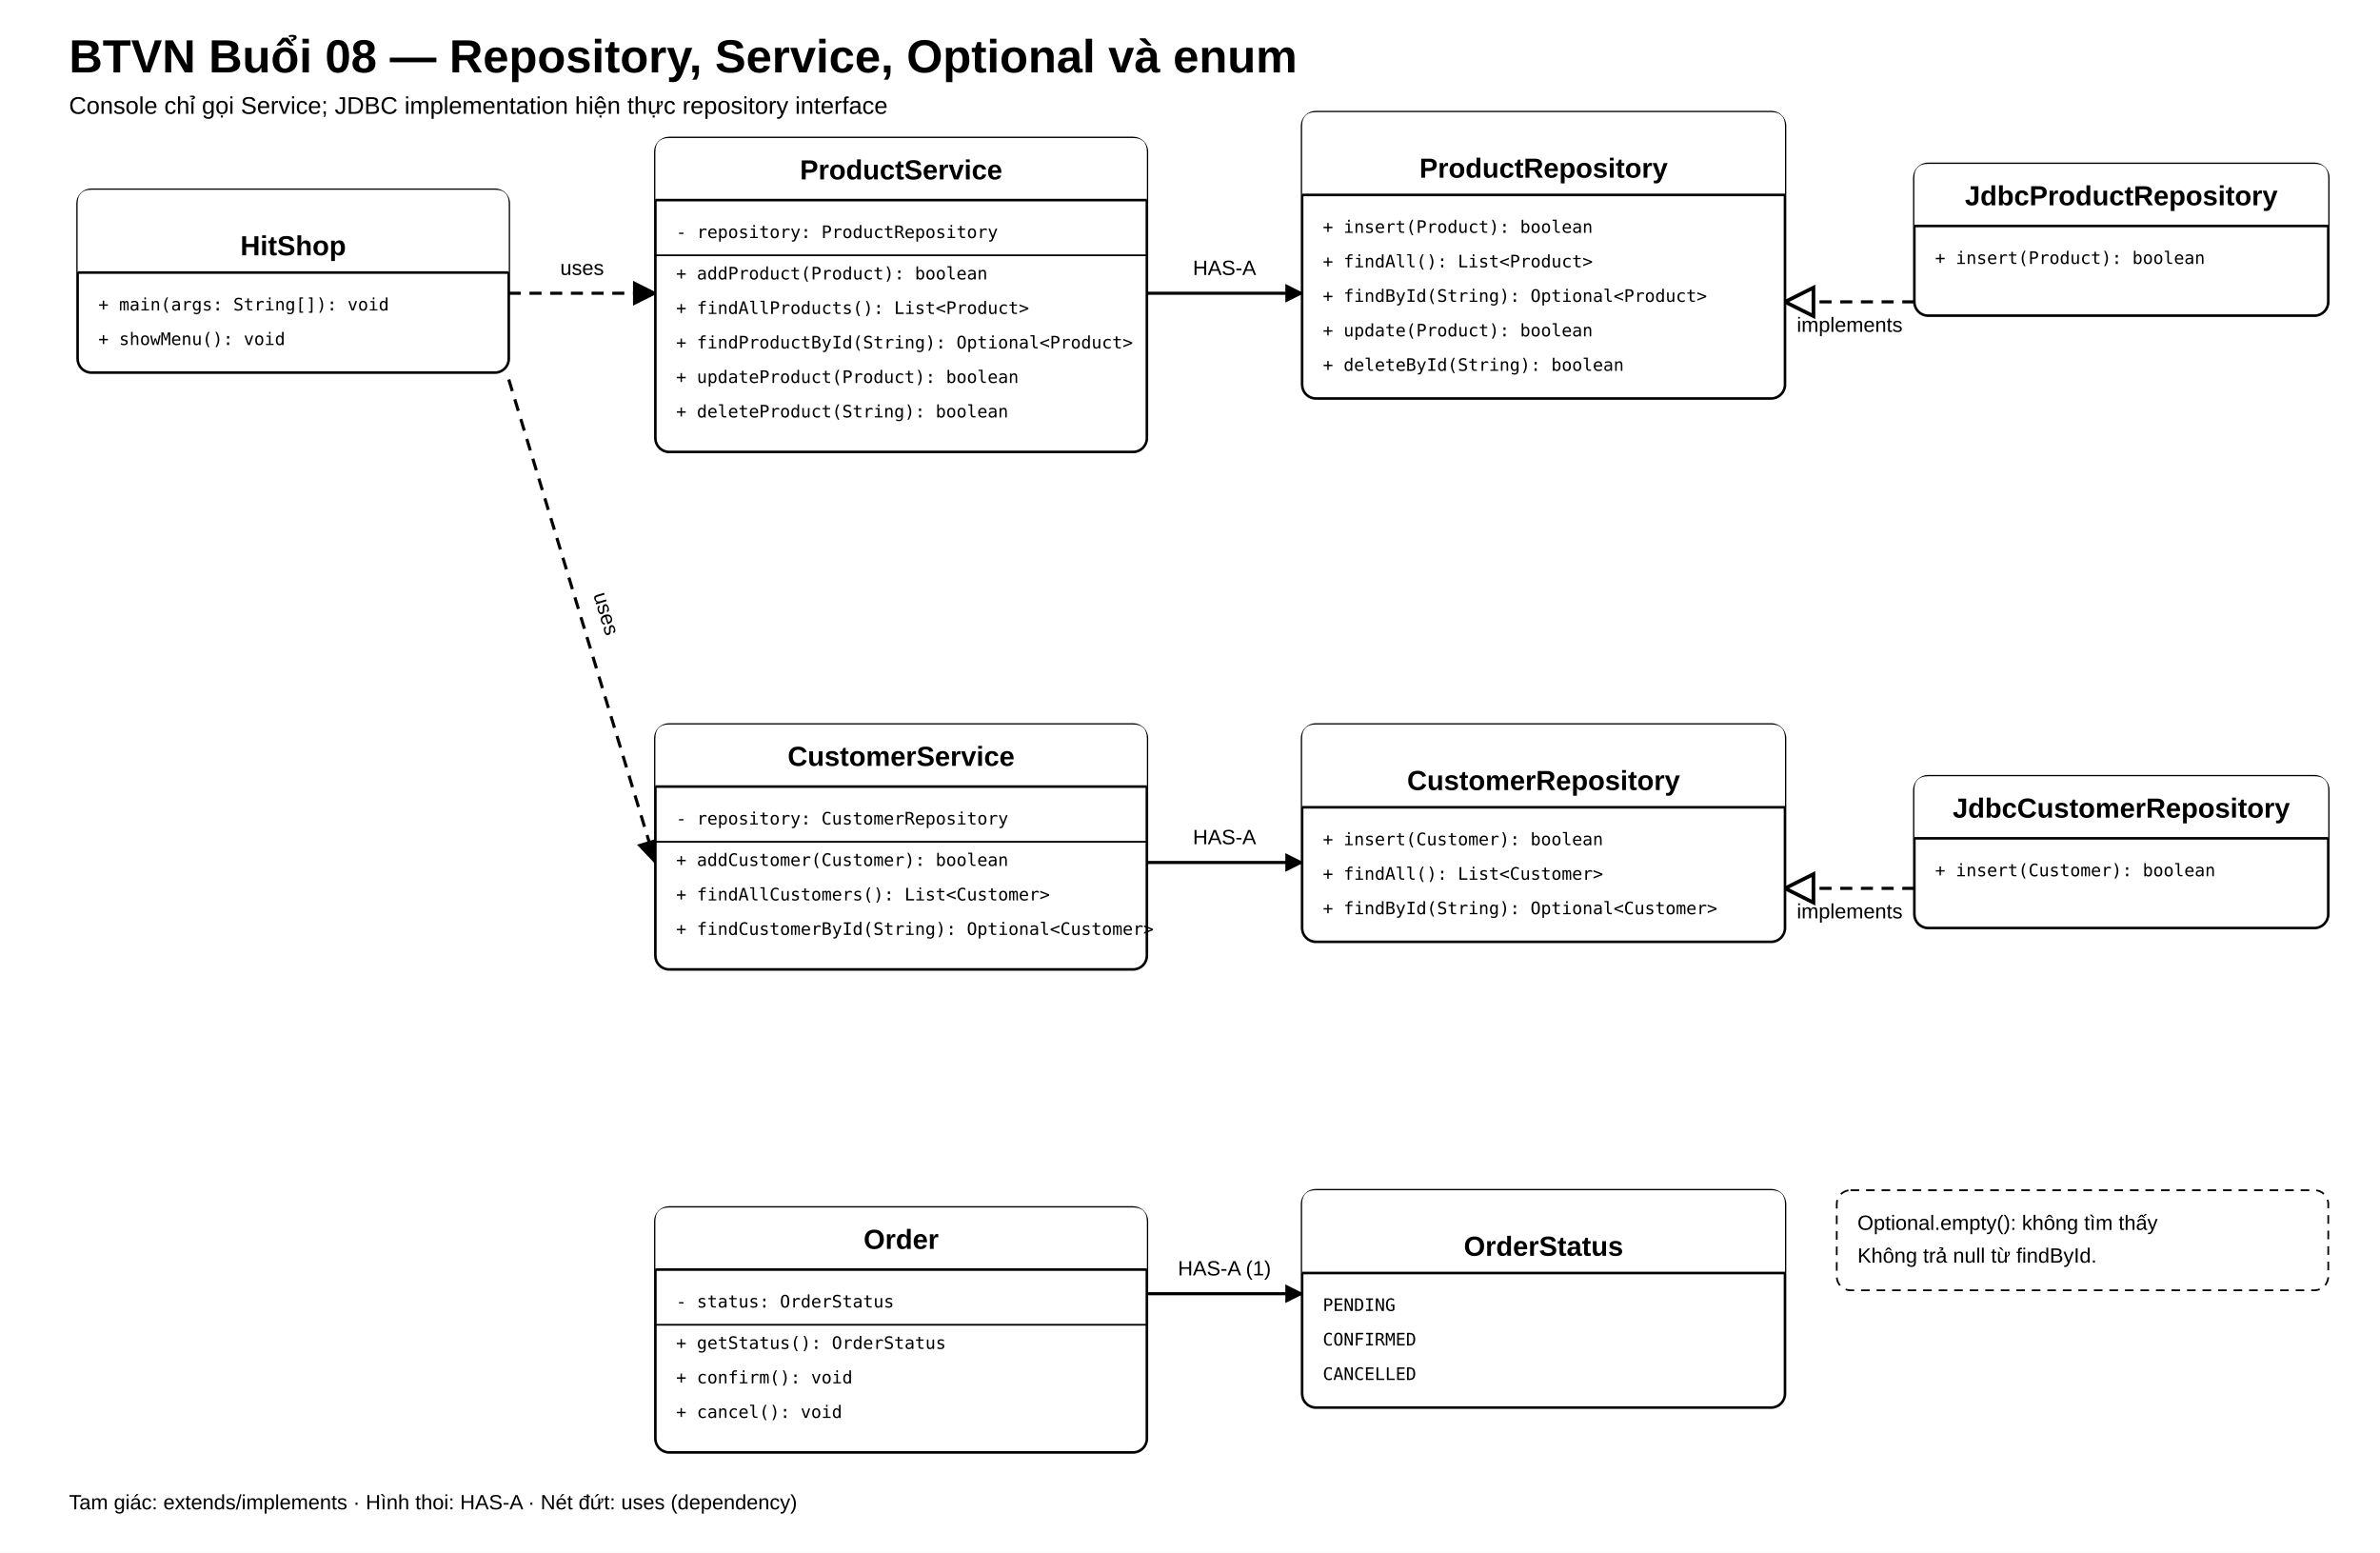
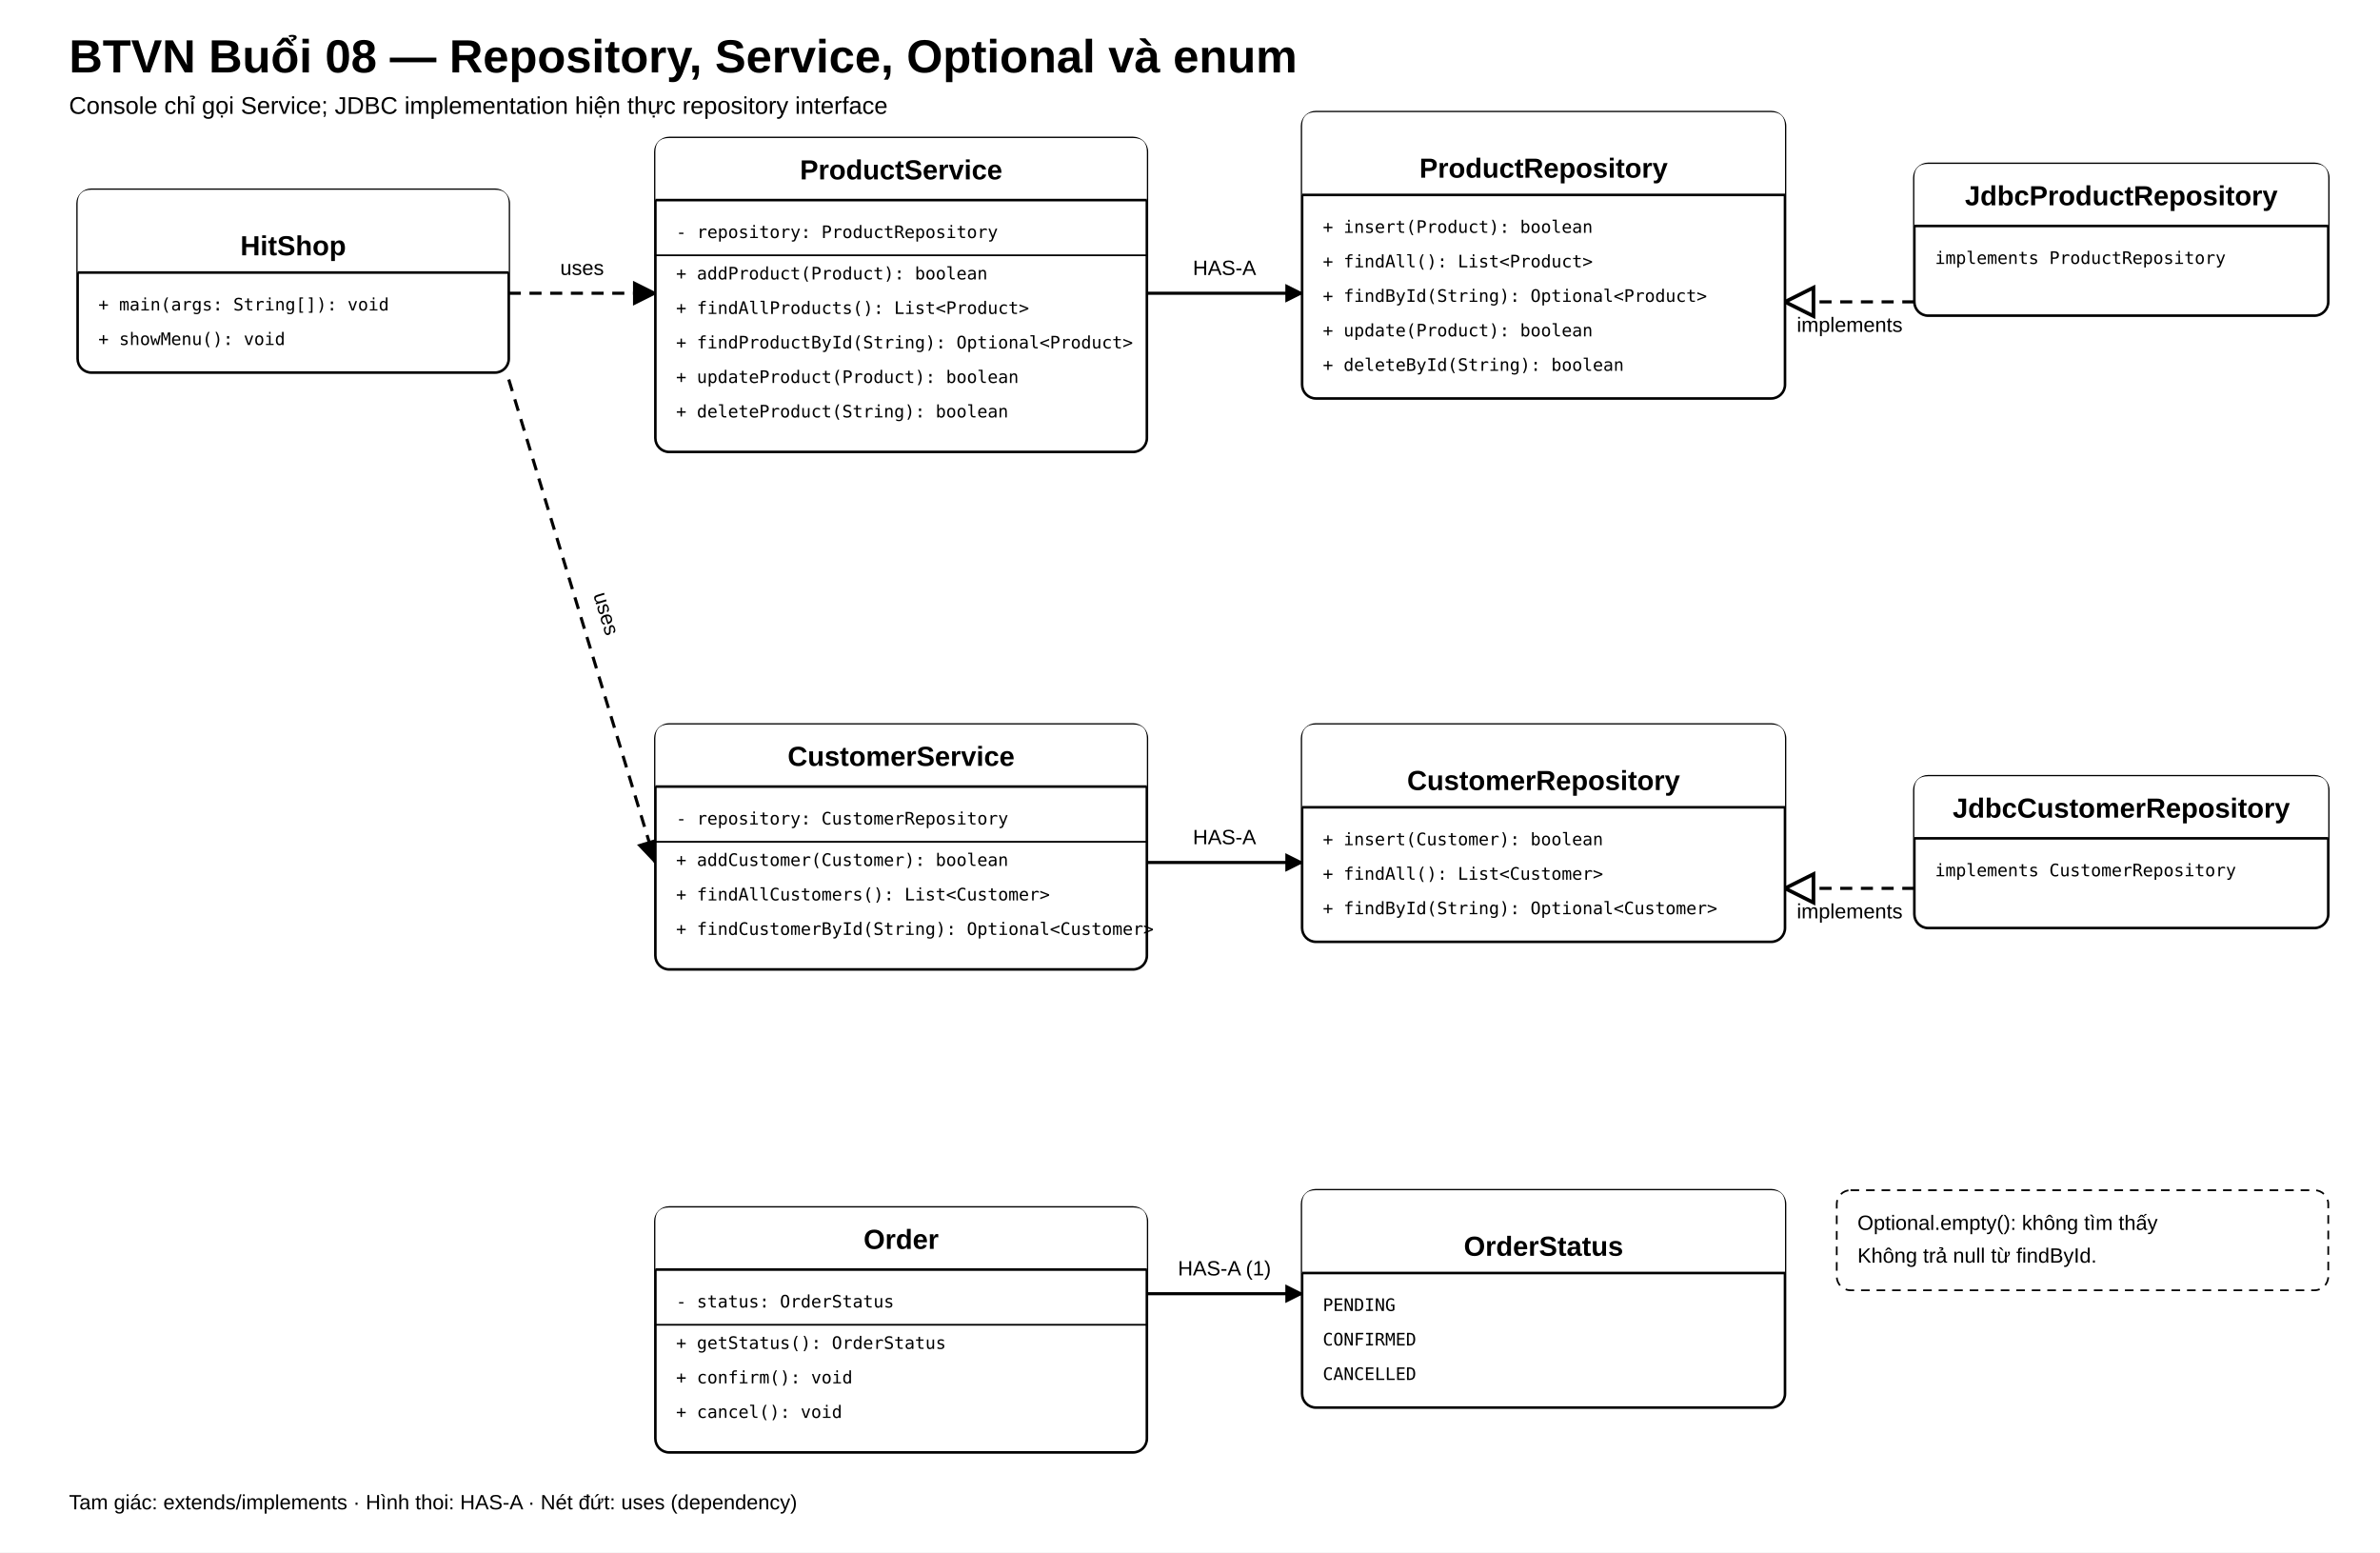
<svg xmlns="http://www.w3.org/2000/svg" width="1380" height="900" viewBox="0 0 1380 900" role="img" aria-labelledby="title desc">
  <defs>
    <marker id="arrow" viewBox="0 0 10 10" refX="9" refY="5" markerWidth="8" markerHeight="8" orient="auto">
      <path d="M 0 0 L 10 5 L 0 10 z" fill="#000000" />
    </marker>
    <marker id="arrowSmall" viewBox="0 0 10 10" refX="9" refY="5" markerWidth="6" markerHeight="6" orient="auto">
      <path d="M 0 0 L 10 5 L 0 10 z" fill="#000000" />
    </marker>
    <marker id="triangle" viewBox="0 0 12 12" refX="11" refY="6" markerWidth="11" markerHeight="11" orient="auto">
      <path d="M 1 1 L 11 6 L 1 11 z" fill="#FFFFFF" stroke="#000000" stroke-width="1.3" />
    </marker>
    <marker id="diamond" viewBox="0 0 14 10" refX="13" refY="5" markerWidth="12" markerHeight="10" orient="auto">
      <path d="M 1 5 L 6 1 L 13 5 L 6 9 z" fill="#000000" />
    </marker>
  </defs>
  <style>
    .title { font: 700 27px Arial, sans-serif; fill: #000000; }
    .subtitle { font: 14px Arial, sans-serif; fill: #000000; }
    .class-title { font: 700 16px Arial, sans-serif; fill: #000000; }
    .member { font: 10px Consolas, monospace; fill: #000000; }
    .method { fill: #000000; }
    .edge-label { font: 12px Arial, sans-serif; fill: #000000; }
    .note { font: 12px Arial, sans-serif; fill: #000000; }
    .legend { font: 12px Arial, sans-serif; fill: #000000; }
  </style>
  <rect width="100%" height="100%" fill="#FFFFFF" />
  <text x="40" y="42" class="title">BTVN Buổi 08 — Repository, Service, Optional và enum</text>
  <text x="40" y="66" class="subtitle">Console chỉ gọi Service; JDBC implementation hiện thực repository interface</text>
  <path d="M 295 170 L 380 170" fill="none" stroke="#000000" stroke-width="1.8" stroke-dasharray="7 5" marker-end="url(#arrow)" />
  <text x="337.5" y="156.0" text-anchor="middle" dominant-baseline="middle" transform="rotate(0.0 337.5 156.0)" class="edge-label">uses</text>
  <path d="M 295 220 L 380 500" fill="none" stroke="#000000" stroke-width="1.8" stroke-dasharray="7 5" marker-end="url(#arrow)" />
  <text x="350.9" y="355.9" text-anchor="middle" dominant-baseline="middle" transform="rotate(73.1 350.9 355.9)" class="edge-label">uses</text>
  <path d="M 665 170 L 755 170" fill="none" stroke="#000000" stroke-width="1.8" marker-end="url(#arrowSmall)" />
  <text x="710.0" y="156.0" text-anchor="middle" dominant-baseline="middle" transform="rotate(0.0 710.0 156.0)" class="edge-label">HAS-A</text>
  <path d="M 665 500 L 755 500" fill="none" stroke="#000000" stroke-width="1.8" marker-end="url(#arrowSmall)" />
  <text x="710.0" y="486.0" text-anchor="middle" dominant-baseline="middle" transform="rotate(0.0 710.0 486.0)" class="edge-label">HAS-A</text>
  <path d="M 1110 175 L 1035 175" fill="none" stroke="#000000" stroke-width="1.8" stroke-dasharray="7 5" marker-end="url(#triangle)" />
  <text x="1072.5" y="189.0" text-anchor="middle" dominant-baseline="middle" transform="rotate(0.0 1072.5 189.0)" class="edge-label">implements</text>
  <path d="M 1110 515 L 1035 515" fill="none" stroke="#000000" stroke-width="1.8" stroke-dasharray="7 5" marker-end="url(#triangle)" />
  <text x="1072.5" y="529.0" text-anchor="middle" dominant-baseline="middle" transform="rotate(0.0 1072.5 529.0)" class="edge-label">implements</text>
  <path d="M 665 750 L 755 750" fill="none" stroke="#000000" stroke-width="1.8" marker-end="url(#arrowSmall)" />
  <text x="710.0" y="736.0" text-anchor="middle" dominant-baseline="middle" transform="rotate(0.0 710.0 736.0)" class="edge-label">HAS-A (1)</text>
  <g class="class-box">
    <rect x="45" y="110" width="250" height="106" rx="8" fill="#FFFFFF" stroke="#000000" stroke-width="1.5" />
    <path d="M 53 110 H 287 Q 295 110 295 118 V 158 H 45 V 118 Q 45 110 53 110" fill="#FFFFFF" />
    <line x1="45" y1="158" x2="295" y2="158" stroke="#000000" stroke-width="1.5" />
    <text x="170" y="148" text-anchor="middle" class="class-title">HitShop</text>
    <text x="57" y="180" class="member method">+ main(args: String[]): void</text>
    <text x="57" y="200" class="member method">+ showMenu(): void</text>
  </g>
  <g class="class-box">
    <rect x="380" y="80" width="285" height="182" rx="8" fill="#FFFFFF" stroke="#000000" stroke-width="1.5" />
    <path d="M 388 80 H 657 Q 665 80 665 88 V 116 H 380 V 88 Q 380 80 388 80" fill="#FFFFFF" />
    <line x1="380" y1="116" x2="665" y2="116" stroke="#000000" stroke-width="1.5" />
    <text x="522.5" y="104" text-anchor="middle" class="class-title">ProductService</text>
    <text x="392" y="138" class="member">- repository: ProductRepository</text>
    <line x1="380" y1="148" x2="665" y2="148" stroke="#000000" />
    <text x="392" y="162" class="member method">+ addProduct(Product): boolean</text>
    <text x="392" y="182" class="member method">+ findAllProducts(): List&lt;Product&gt;</text>
    <text x="392" y="202" class="member method">+ findProductById(String): Optional&lt;Product&gt;</text>
    <text x="392" y="222" class="member method">+ updateProduct(Product): boolean</text>
    <text x="392" y="242" class="member method">+ deleteProduct(String): boolean</text>
  </g>
  <g class="class-box">
    <rect x="380" y="420" width="285" height="142" rx="8" fill="#FFFFFF" stroke="#000000" stroke-width="1.5" />
    <path d="M 388 420 H 657 Q 665 420 665 428 V 456 H 380 V 428 Q 380 420 388 420" fill="#FFFFFF" />
    <line x1="380" y1="456" x2="665" y2="456" stroke="#000000" stroke-width="1.5" />
    <text x="522.5" y="444" text-anchor="middle" class="class-title">CustomerService</text>
    <text x="392" y="478" class="member">- repository: CustomerRepository</text>
    <line x1="380" y1="488" x2="665" y2="488" stroke="#000000" />
    <text x="392" y="502" class="member method">+ addCustomer(Customer): boolean</text>
    <text x="392" y="522" class="member method">+ findAllCustomers(): List&lt;Customer&gt;</text>
    <text x="392" y="542" class="member method">+ findCustomerById(String): Optional&lt;Customer&gt;</text>
  </g>
  <g class="class-box">
    <rect x="755" y="65" width="280" height="166" rx="8" fill="#FFFFFF" stroke="#000000" stroke-width="1.5" />
    <path d="M 763 65 H 1027 Q 1035 65 1035 73 V 113 H 755 V 73 Q 755 65 763 65" fill="#FFFFFF" />
    <line x1="755" y1="113" x2="1035" y2="113" stroke="#000000" stroke-width="1.5" />
    <text x="895" y="103" text-anchor="middle" class="class-title">ProductRepository</text>
    <text x="767" y="135" class="member method">+ insert(Product): boolean</text>
    <text x="767" y="155" class="member method">+ findAll(): List&lt;Product&gt;</text>
    <text x="767" y="175" class="member method">+ findById(String): Optional&lt;Product&gt;</text>
    <text x="767" y="195" class="member method">+ update(Product): boolean</text>
    <text x="767" y="215" class="member method">+ deleteById(String): boolean</text>
  </g>
  <g class="class-box">
    <rect x="755" y="420" width="280" height="126" rx="8" fill="#FFFFFF" stroke="#000000" stroke-width="1.5" />
    <path d="M 763 420 H 1027 Q 1035 420 1035 428 V 468 H 755 V 428 Q 755 420 763 420" fill="#FFFFFF" />
    <line x1="755" y1="468" x2="1035" y2="468" stroke="#000000" stroke-width="1.5" />
    <text x="895" y="458" text-anchor="middle" class="class-title">CustomerRepository</text>
    <text x="767" y="490" class="member method">+ insert(Customer): boolean</text>
    <text x="767" y="510" class="member method">+ findAll(): List&lt;Customer&gt;</text>
    <text x="767" y="530" class="member method">+ findById(String): Optional&lt;Customer&gt;</text>
  </g>
  <g class="class-box">
    <rect x="1110" y="95" width="240" height="88" rx="8" fill="#FFFFFF" stroke="#000000" stroke-width="1.5" />
    <path d="M 1118 95 H 1342 Q 1350 95 1350 103 V 131 H 1110 V 103 Q 1110 95 1118 95" fill="#FFFFFF" />
    <line x1="1110" y1="131" x2="1350" y2="131" stroke="#000000" stroke-width="1.5" />
    <text x="1230" y="119" text-anchor="middle" class="class-title">JdbcProductRepository</text>
-     <text x="1122" y="153" class="member method">+ insert(Product): boolean</text>
+     <text x="1122" y="153" class="member">implements ProductRepository</text>
  </g>
  <g class="class-box">
    <rect x="1110" y="450" width="240" height="88" rx="8" fill="#FFFFFF" stroke="#000000" stroke-width="1.5" />
    <path d="M 1118 450 H 1342 Q 1350 450 1350 458 V 486 H 1110 V 458 Q 1110 450 1118 450" fill="#FFFFFF" />
    <line x1="1110" y1="486" x2="1350" y2="486" stroke="#000000" stroke-width="1.5" />
    <text x="1230" y="474" text-anchor="middle" class="class-title">JdbcCustomerRepository</text>
-     <text x="1122" y="508" class="member method">+ insert(Customer): boolean</text>
+     <text x="1122" y="508" class="member">implements CustomerRepository</text>
  </g>
  <g class="class-box">
    <rect x="755" y="690" width="280" height="126" rx="8" fill="#FFFFFF" stroke="#000000" stroke-width="1.5" />
    <path d="M 763 690 H 1027 Q 1035 690 1035 698 V 738 H 755 V 698 Q 755 690 763 690" fill="#FFFFFF" />
    <line x1="755" y1="738" x2="1035" y2="738" stroke="#000000" stroke-width="1.5" />
    <text x="895" y="728" text-anchor="middle" class="class-title">OrderStatus</text>
    <text x="767" y="760" class="member">PENDING</text>
    <text x="767" y="780" class="member">CONFIRMED</text>
    <text x="767" y="800" class="member">CANCELLED</text>
  </g>
  <g class="class-box">
    <rect x="380" y="700" width="285" height="142" rx="8" fill="#FFFFFF" stroke="#000000" stroke-width="1.5" />
    <path d="M 388 700 H 657 Q 665 700 665 708 V 736 H 380 V 708 Q 380 700 388 700" fill="#FFFFFF" />
    <line x1="380" y1="736" x2="665" y2="736" stroke="#000000" stroke-width="1.5" />
    <text x="522.5" y="724" text-anchor="middle" class="class-title">Order</text>
    <text x="392" y="758" class="member">- status: OrderStatus</text>
    <line x1="380" y1="768" x2="665" y2="768" stroke="#000000" />
    <text x="392" y="782" class="member method">+ getStatus(): OrderStatus</text>
    <text x="392" y="802" class="member method">+ confirm(): void</text>
    <text x="392" y="822" class="member method">+ cancel(): void</text>
  </g>
  <g>
    <rect x="1065" y="690" width="285" height="58" rx="8" fill="#FFFFFF" stroke="#000000" stroke-dasharray="5 4" />
    <text x="1077" y="713" class="note">Optional.empty(): không tìm thấy</text>
    <text x="1077" y="732" class="note">Không trả null từ findById.</text>
  </g>
  <g transform="translate(40 875)">
    <text class="legend">Tam giác: extends/implements · Hình thoi: HAS-A · Nét đứt: uses (dependency)</text>
  </g>
</svg>
